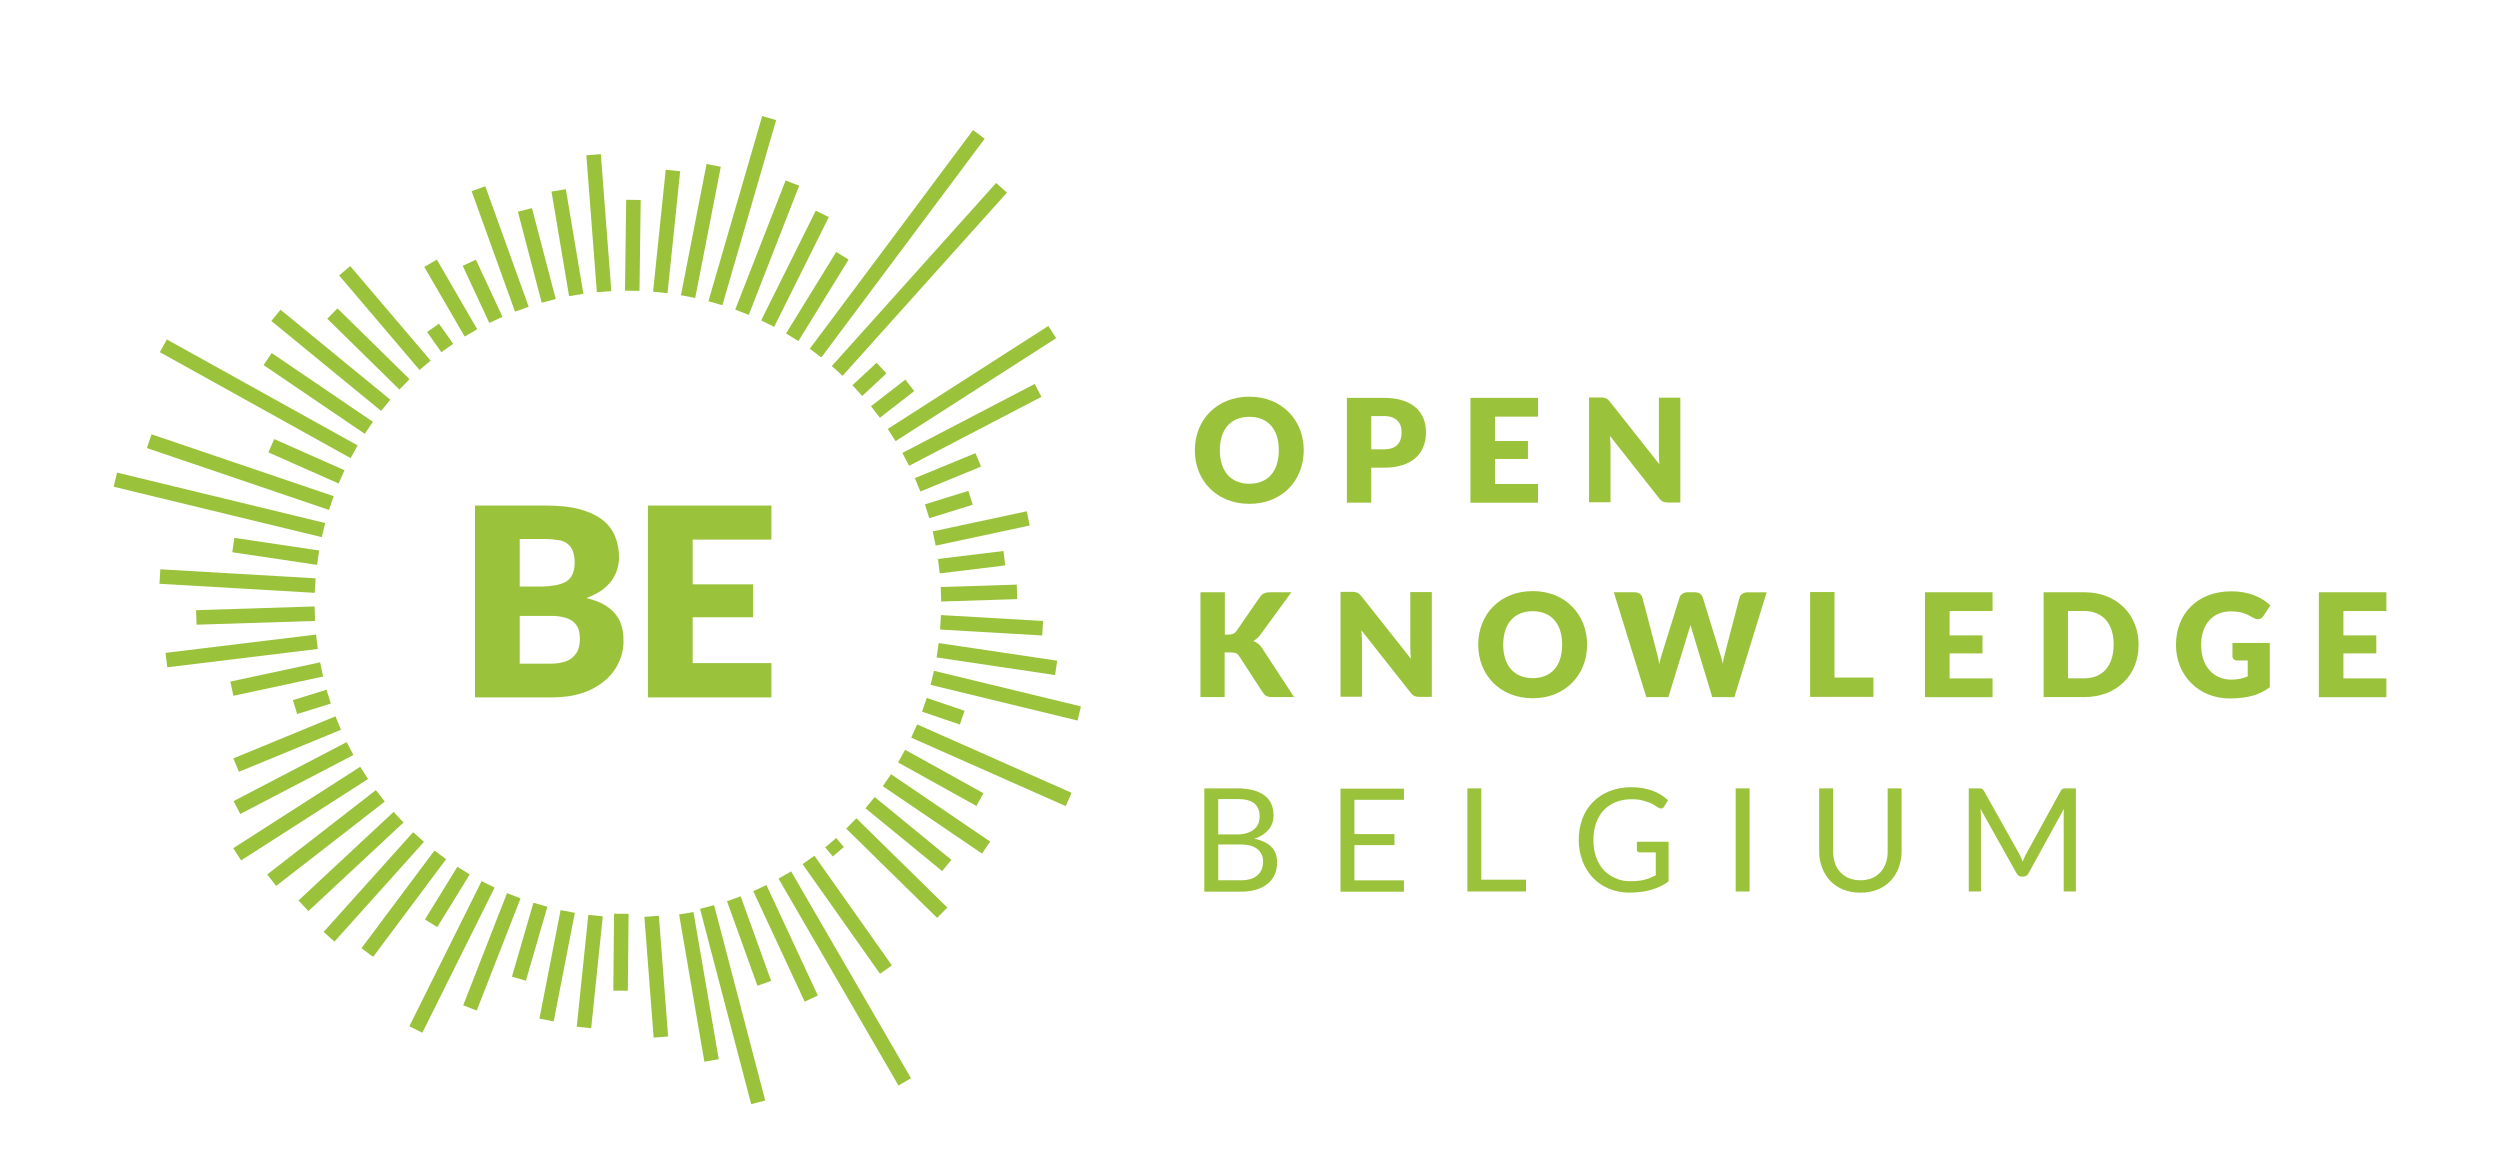
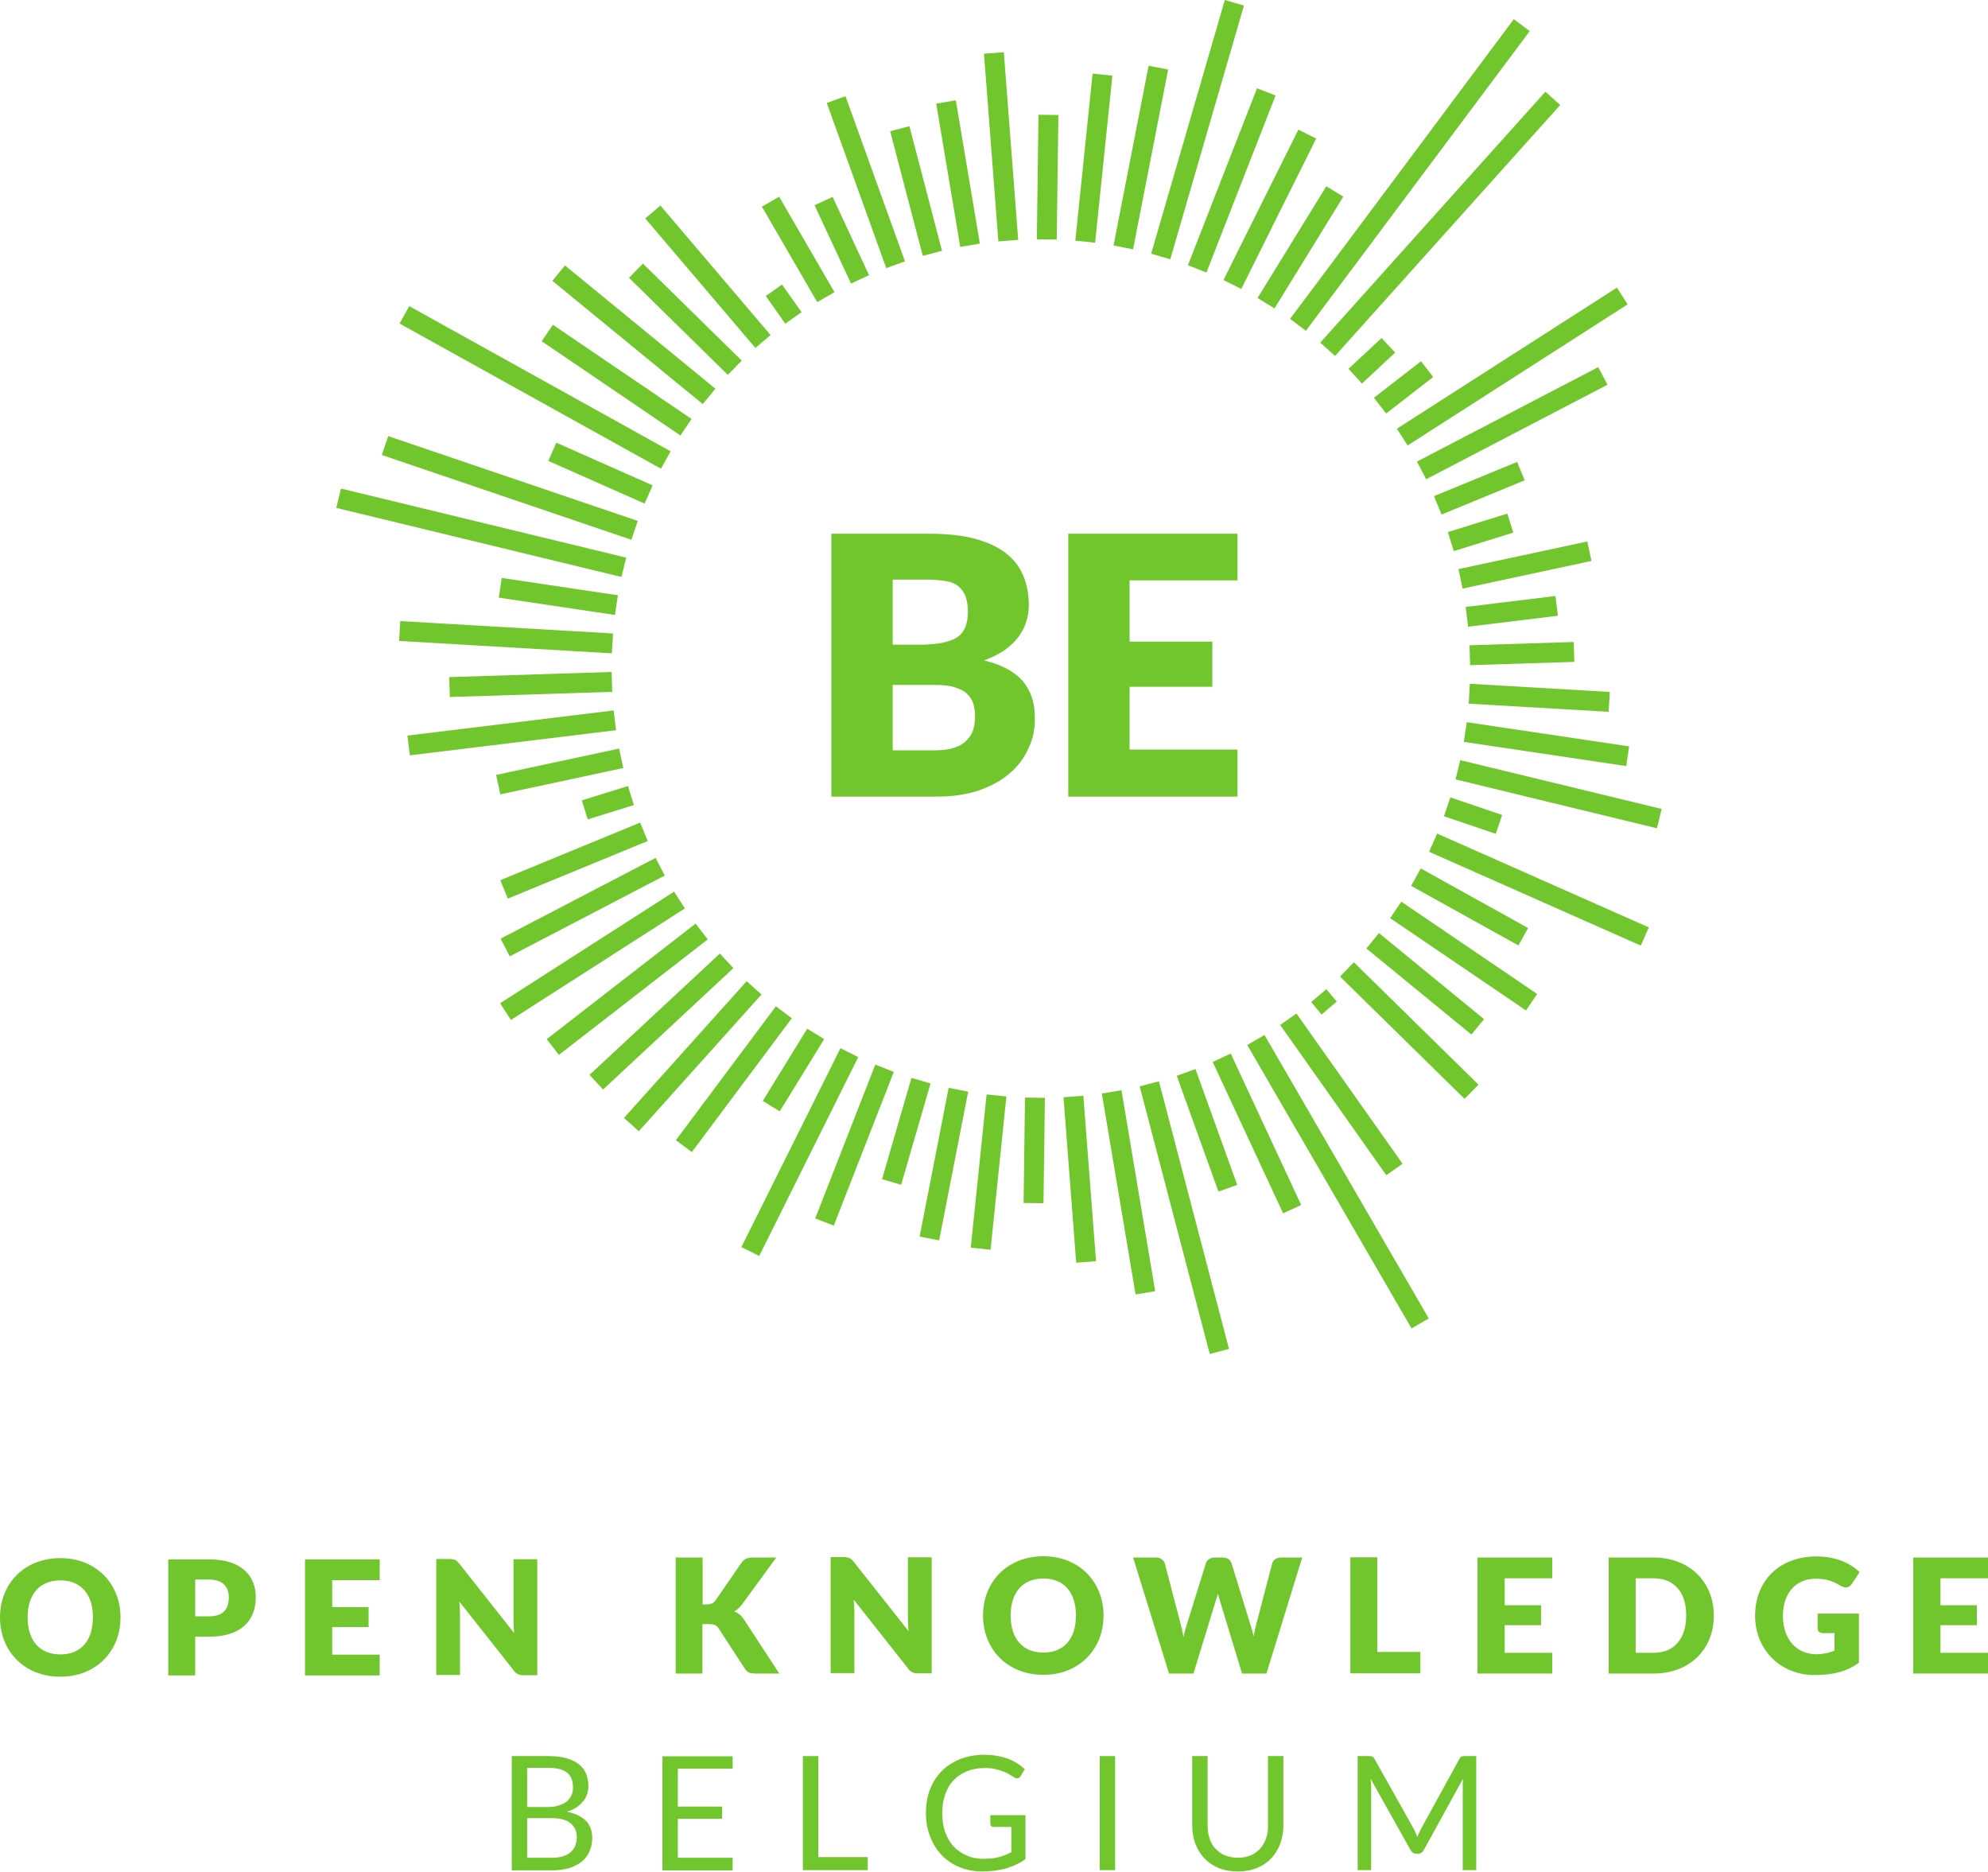
- <svg xmlns="http://www.w3.org/2000/svg" id="Layer_1" data-name="Layer 1" viewBox="0 0 2200 1030.11">
-   <defs>
-     <style>.fill-target{fill:#9bc23b;}</style>
-   </defs>
-   <path class="fill-target" d="M722.74,314.57l-10.12-7.7c1.79-2.2,143.68-192.45,143.68-192.45l10.24,7.65C865.1,124,723.3,313.81,722.74,314.57" />
-   <rect class="fill-target" x="677.12" y="254.57" width="84.25" height="12.78" transform="translate(119.92 736.6) rotate(-58.38)" />
-   <rect class="fill-target" x="645.64" y="230.13" width="107.91" height="12.78" transform="translate(176.11 757.43) rotate(-63.54)" />
-   <rect class="fill-target" x="614.12" y="211.57" width="122.02" height="12.78" transform="translate(226.62 767.63) rotate(-68.68)" />
-   <rect class="fill-target" x="568.34" y="178.96" width="169.67" height="12.78" transform="translate(293.09 760.96) rotate(-73.81)" />
-   <rect class="fill-target" x="557.94" y="196.88" width="117.62" height="12.78" transform="translate(299.06 769.63) rotate(-78.95)" />
-   <rect class="fill-target" x="532.64" y="197.29" width="107.87" height="12.78" transform="translate(323.53 766.13) rotate(-84.08)" />
-   <rect class="fill-target" x="516.86" y="209.49" width="80.01" height="12.78" transform="translate(333.55 769.8) rotate(-89.23)" />
-   <rect class="fill-target" x="520.6" y="135.95" width="12.78" height="120.88" transform="translate(-13.47 40.85) rotate(-4.38)" />
-   <rect class="fill-target" x="492.95" y="166.93" width="12.78" height="93.34" transform="translate(-28.46 85.58) rotate(-9.53)" />
-   <rect class="fill-target" x="466.01" y="183.42" width="12.78" height="82.73" transform="translate(-41.52 126.93) rotate(-14.67)" />
-   <rect class="fill-target" x="433.75" y="162.72" width="12.78" height="112.73" transform="translate(-48.2 162.12) rotate(-19.81)" />
-   <rect class="fill-target" x="418.29" y="228.65" width="12.78" height="55.46" transform="translate(-68.52 203.12) rotate(-24.96)" />
-   <rect class="fill-target" x="390.28" y="226.85" width="12.78" height="70.86" transform="translate(-78.05 234.25) rotate(-30.09)" />
-   <rect class="fill-target" x="380.94" y="286.53" width="12.78" height="21.74" transform="translate(-100.62 277.97) rotate(-35.24)" />
-   <rect class="fill-target" x="332.29" y="225.25" width="12.78" height="109.2" transform="translate(-100.61 286.09) rotate(-40.38)" />
-   <rect class="fill-target" x="317.82" y="262.65" width="12.78" height="88.94" transform="translate(-122.08 323.3) rotate(-45.53)" />
-   <rect class="fill-target" x="284.73" y="254.67" width="12.78" height="124.88" transform="translate(-138.67 341.29) rotate(-50.67)" />
-   <rect class="fill-target" x="273.67" y="292.38" width="12.78" height="107.7" transform="translate(-163.71 383.34) rotate(-55.81)" />
-   <rect class="fill-target" x="221.3" y="254.92" width="12.78" height="192.02" transform="translate(-189.65 379.59) rotate(-60.95)" />
-   <rect class="fill-target" x="263.27" y="372.15" width="12.78" height="67.65" transform="translate(-210.75 488.01) rotate(-66.1)" />
-   <rect class="fill-target" x="205.05" y="330.85" width="12.78" height="169.28" transform="translate(-249.98 482.06) rotate(-71.24)" />
-   <rect class="fill-target" x="186.7" y="350.04" width="12.78" height="188.47" transform="translate(-284.15 527.34) rotate(-76.38)" />
-   <rect class="fill-target" x="236.23" y="447.46" width="12.78" height="75.43" transform="translate(-273.02 653.63) rotate(-81.52)" />
-   <rect class="fill-target" x="202.65" y="442.91" width="12.78" height="136.89" transform="translate(-313.6 690.32) rotate(-86.67)" />
-   <rect class="fill-target" x="172.71" y="535.32" width="104.34" height="12.78" transform="translate(-16.97 7.36) rotate(-1.81)" />
-   <rect class="fill-target" x="145.97" y="566.41" width="133.43" height="12.78" transform="translate(-67.76 29.95) rotate(-6.95)" />
-   <rect class="fill-target" x="203.12" y="591.19" width="80.77" height="12.78" transform="translate(-119.83 64.3) rotate(-12.1)" />
-   <rect class="fill-target" x="258.9" y="611.26" width="31.03" height="12.78" transform="translate(-170.72 109.07) rotate(-17.24)" />
-   <rect class="fill-target" x="204.1" y="648.43" width="97.16" height="12.78" transform="translate(-230.34 145.57) rotate(-22.39)" />
-   <rect class="fill-target" x="202.12" y="678.31" width="112.27" height="12.78" transform="translate(-287.3 196.97) rotate(-27.54)" />
-   <rect class="fill-target" x="198.17" y="709.6" width="132.75" height="12.78" transform="translate(-344.61 256.05) rotate(-32.67)" />
-   <rect class="fill-target" x="226.35" y="731.08" width="121.04" height="12.78" transform="translate(-391.94 330.81) rotate(-37.82)" />
-   <rect class="fill-target" x="251.67" y="751.79" width="114.36" height="12.78" transform="translate(-433.83 413.73) rotate(-42.96)" />
-   <rect class="fill-target" x="269.95" y="774.07" width="117.98" height="12.78" transform="translate(-471.6 503.94) rotate(-48.09)" />
-   <rect class="fill-target" x="301.68" y="788.84" width="107.33" height="12.78" transform="translate(-494.39 603.88) rotate(-53.23)" />
-   <rect class="fill-target" x="366.41" y="782.95" width="54.46" height="12.78" transform="translate(-484.91 710.83) rotate(-58.39)" />
-   <rect class="fill-target" x="326.37" y="835.65" width="142.7" height="12.78" transform="translate(-533.32 822.8) rotate(-63.53)" />
-   <rect class="fill-target" x="379.83" y="831.19" width="106.03" height="12.78" transform="translate(-504.8 936.15) rotate(-68.67)" />
-   <rect class="fill-target" x="432.23" y="822.31" width="67.75" height="12.78" transform="translate(-459.73 1045.12) rotate(-73.8)" />
-   <rect class="fill-target" x="441.6" y="843.37" width="97.31" height="12.78" transform="translate(-437.69 1168.14) rotate(-78.95)" />
-   <rect class="fill-target" x="469.47" y="848.49" width="98.96" height="12.78" transform="translate(-384.86 1282.96) rotate(-84.08)" />
-   <rect class="fill-target" x="514.44" y="834.56" width="67.69" height="12.78" transform="matrix(0.01, -1, 1, 0.01, -299.99, 1377.83)" />
-   <rect class="fill-target" x="571.14" y="806.18" width="12.78" height="106.56" transform="translate(-63.98 46.64) rotate(-4.38)" />
-   <rect class="fill-target" x="602.45" y="802.46" width="12.78" height="130.86" transform="matrix(0.99, -0.17, 0.17, 0.99, -135.24, 112.73)" />
-   <rect class="fill-target" x="638.3" y="795.29" width="12.78" height="177.68" transform="translate(-202.87 192.07) rotate(-14.67)" />
-   <rect class="fill-target" x="652.83" y="788.53" width="12.78" height="79.06" transform="translate(-241.66 272.48) rotate(-19.81)" />
-   <rect class="fill-target" x="684.93" y="776.46" width="12.78" height="107.24" transform="translate(-285.67 369.15) rotate(-24.95)" />
-   <rect class="fill-target" x="737" y="755.86" width="12.78" height="210.41" transform="translate(-331.58 488.9) rotate(-30.1)" />
-   <rect class="fill-target" x="739.16" y="745.88" width="12.78" height="118.14" transform="translate(-327.84 577.72) rotate(-35.24)" />
-   <polygon class="fill-target" points="732.85 753.67 726.14 745.7 735.88 737.42 742.58 745.39 732.85 753.67" />
-   <rect class="fill-target" x="782.75" y="707.93" width="12.78" height="112.15" transform="translate(-308.89 791.85) rotate(-45.53)" />
-   <rect class="fill-target" x="793" y="690.34" width="12.78" height="87.23" transform="translate(-274.97 887.12) rotate(-50.67)" />
-   <rect class="fill-target" x="817.7" y="663.4" width="12.78" height="105.49" transform="translate(-231.36 995.45) rotate(-55.81)" />
-   <rect class="fill-target" x="821.51" y="645.17" width="12.78" height="78.84" transform="translate(-172.53 1076.02) rotate(-60.96)" />
-   <rect class="fill-target" x="866.07" y="599.08" width="12.78" height="148.72" transform="translate(-96.72 1198.23) rotate(-66.1)" />
-   <rect class="fill-target" x="823.74" y="608.36" width="12.78" height="35.15" transform="translate(-29.44 1210.77) rotate(-71.25)" />
-   <path class="fill-target" d="M948.24,634.07s-125.66-30.47-129.36-31.4l3-12.35,129.34,31.33Z" />
-   <rect class="fill-target" x="870.91" y="527.3" width="12.78" height="105.44" transform="translate(174.34 1362.28) rotate(-81.53)" />
-   <rect class="fill-target" x="866.26" y="505.25" width="12.78" height="90.03" transform="translate(272.57 1389.45) rotate(-86.67)" />
-   <rect class="fill-target" x="828.03" y="515.48" width="66.96" height="12.78" transform="translate(-16.07 27.5) rotate(-1.81)" />
-   <rect class="fill-target" x="825.96" y="488.35" width="58.09" height="12.78" transform="translate(-53.58 107.09) rotate(-6.95)" />
-   <rect class="fill-target" x="821.15" y="458.61" width="84.63" height="12.78" transform="translate(-78.25 191.21) rotate(-12.09)" />
-   <rect class="fill-target" x="814.94" y="437.62" width="40.01" height="12.78" transform="translate(-94.11 267.56) rotate(-17.25)" />
-   <rect class="fill-target" x="805.3" y="409.28" width="57.73" height="12.78" transform="translate(-95.43 348.91) rotate(-22.38)" />
-   <rect class="fill-target" x="789.62" y="367.5" width="131.32" height="12.78" transform="translate(-75.97 437.65) rotate(-27.53)" />
-   <rect class="fill-target" x="771.38" y="331.13" width="167.88" height="12.78" transform="translate(-46.87 515.11) rotate(-32.67)" />
-   <rect class="fill-target" x="766.38" y="344.51" width="38.23" height="12.78" transform="translate(-50.18 555.29) rotate(-37.82)" />
-   <path class="fill-target" d="M758.75,348.43,750.14,339c2.05-1.86,21.24-19.77,21.24-19.77l8.71,9.36S759.2,348,758.75,348.43" />
-   <rect class="fill-target" x="700.78" y="239.46" width="216.53" height="12.78" transform="translate(85.74 683.84) rotate(-48.1)" />
-   <path class="fill-target" d="M540.69,539.33q-8-9.06-24.64-13.05a65.2,65.2,0,0,0,13-6.52,42.42,42.42,0,0,0,8.94-8.45,34.82,34.82,0,0,0,6.76-20.77,47.51,47.51,0,0,0-3.62-18.84,35,35,0,0,0-11.35-14.5c-5.07-3.86-11.84-7-20.05-9.18s-18.11-3.14-29.71-3.14H418V613.72h67.39c10.14,0,19.08-1.21,27-3.86A60,60,0,0,0,532.23,599a44.52,44.52,0,0,0,12.32-16.19,42.63,42.63,0,0,0,4.11-20C548.66,553.09,546,545.37,540.69,539.33Zm-83.33-65H480.3a74.23,74.23,0,0,1,11.36,1,15.14,15.14,0,0,1,12.56,9.9,31.29,31.29,0,0,1,1.44,10.15,24.46,24.46,0,0,1-1.93,10.14,14.09,14.09,0,0,1-5.55,6.28,29.83,29.83,0,0,1-8.94,3.14,77,77,0,0,1-11.59,1.21H457.36ZM509.29,570a16.79,16.79,0,0,1-3.87,7,18,18,0,0,1-7.73,5.07,38.55,38.55,0,0,1-12.8,1.93H457.36V542h27.29A43.22,43.22,0,0,1,497,543.43a21.14,21.14,0,0,1,7.73,3.87,16.37,16.37,0,0,1,4.35,6.28,31.17,31.17,0,0,1,1.2,8.45A30.13,30.13,0,0,1,509.29,570Z" />
-   <polygon class="fill-target" points="678.85 474.84 678.85 444.88 570.16 444.88 570.16 613.72 678.85 613.72 678.85 583.53 609.53 583.53 609.53 543.19 662.67 543.19 662.67 514.21 609.53 514.21 609.53 474.84 678.85 474.84" />
-   <path class="fill-target" d="M1099.46,443.39c-28.76,0-48-20.42-48-47.15s19.24-47.15,48-47.15c28.6,0,47.83,20.6,47.83,47.15S1128.23,443.39,1099.46,443.39Zm0-76.59c-16.51,0-26,11.06-26,29.44,0,18.56,9.7,29.45,26,29.45s25.88-10.89,25.88-29.45C1125.51,377.86,1115.8,366.8,1099.46,366.8Z" />
-   <path class="fill-target" d="M1206.7,411.56v30.81h-21.45V350.11h32.51c25.88,0,37.11,13.11,37.11,30.13,0,18.39-11.57,31.32-37.11,31.32Zm0-16.17h11.06c11.07,0,15.66-5.61,15.66-15.15,0-8.34-4.93-14.12-15.66-14.12H1206.7Z" />
-   <path class="fill-target" d="M1353.43,350.11v16.52h-37.79v21.44h28.94V403.9h-28.94v22h37.79v16.51H1294V350.11Z" />
-   <path class="fill-target" d="M1416.58,353.35l43.74,55.32c-.34-3.57-.51-7-.51-9.87V349.94h18.9V442.2h-11.07c-3.23,0-5.44-.85-7.49-3.57l-43.4-55c.17,3.23.51,6.3.51,9V442h-18.9V349.77h11.24C1413.17,350.11,1414.37,350.63,1416.58,353.35Z" />
-   <path class="fill-target" d="M1077.68,558.46h3.4c3.23,0,5.45-1,6.81-2.89l20.77-30.13c2.21-3.24,4.93-4.26,9.19-4.26h18.55l-27.23,37.28a19.15,19.15,0,0,1-6.3,5.62,14.9,14.9,0,0,1,8,6.64l27.91,42.72h-19.06c-4.94,0-6.64-1.36-8.34-3.91l-20.94-32.18c-1.53-2.38-3.57-3.23-7.66-3.23h-5.1v39.32H1056.4V521.18h21.45v37.28Z" />
-   <path class="fill-target" d="M1197.85,524.42l43.75,55.32c-.35-3.58-.52-7-.52-9.87V521H1260v92.26h-11.07c-3.23,0-5.44-.85-7.49-3.57l-43.4-55c.17,3.23.51,6.29.51,9V613.1h-18.89V520.84h11.23C1194.44,521.18,1195.47,521.69,1197.85,524.42Z" />
-   <path class="fill-target" d="M1348.83,614.46c-28.76,0-48-20.42-48-47.15s19.24-47.15,48-47.15c28.6,0,47.83,20.6,47.83,47.15S1377.43,614.46,1348.83,614.46Zm0-76.6c-16.51,0-26,11.07-26,29.45,0,18.56,9.7,29.45,26,29.45s25.87-10.89,25.87-29.45C1374.7,548.93,1365.17,537.86,1348.83,537.86Z" />
-   <path class="fill-target" d="M1420.15,521.18h18c3.74,0,6.29,1.88,7.14,4.6l12.6,48.17a76.26,76.26,0,0,1,2.21,10.55,102.31,102.31,0,0,1,2.9-10.55l15-48.17c.68-2.38,3.4-4.6,7-4.6h6.29c3.75,0,6.13,1.71,7.15,4.6L1513.26,574a65.45,65.45,0,0,1,2.72,10c.69-3.74,1.37-7.15,2.22-10l12.59-48.17c.68-2.55,3.41-4.6,7-4.6h16.85l-28.42,92.26h-19.41l-17.36-57.19c-.51-1.7-1.19-3.92-1.87-6.3a46.66,46.66,0,0,1-1.87,6.3l-17.54,57.19h-19.4Z" />
-   <path class="fill-target" d="M1614.37,596.25h34.21v17h-55.66V521h21.45Z" />
-   <path class="fill-target" d="M1753.44,521.18v16.51h-37.79v21.45h28.94V575h-28.94v22h37.79v16.51H1694V521.18Z" />
-   <path class="fill-target" d="M1834.12,613.44h-35.74V521.18h35.74c28.6,0,47.83,19.58,47.83,46.13C1882.12,593.87,1862.89,613.44,1834.12,613.44Zm0-75.75h-14.3v59.24h14.3c16.34,0,25.87-11.23,25.87-29.62C1860.16,548.93,1850.46,537.69,1834.12,537.69Z" />
-   <path class="fill-target" d="M1978,595.23v-14h-9.19c-2.72,0-4.25-1.53-4.25-3.75V565.78h32.85v39c-9.36,7-20.26,9.87-35.41,9.87-26.89,0-47.15-20.08-47.15-47.15,0-27.57,19.07-47.15,48.69-47.15,15.49,0,26.89,5.28,34.38,12.43l-6.13,9.36A6.05,6.05,0,0,1,1987,545a9.33,9.33,0,0,1-3.92-1.19c-6.81-4.08-11.57-5.79-20.08-5.79-16,0-26,11.75-26,29.45,0,19.58,11.41,30.64,26.9,30.64A38.54,38.54,0,0,0,1978,595.23Z" />
-   <path class="fill-target" d="M2100,521.18v16.51h-37.79v21.45h28.94V575h-28.94v22H2100v16.51h-59.41V521.18Z" />
-   <path class="fill-target" d="M1059.8,784.51V693.78h28.94a51.61,51.61,0,0,1,14.47,1.71,28.12,28.12,0,0,1,9.87,4.76,17.89,17.89,0,0,1,5.79,7.49,26.17,26.17,0,0,1,1.87,9.87,20.57,20.57,0,0,1-1,6.47,17.9,17.9,0,0,1-3.23,5.79,24.43,24.43,0,0,1-5.28,4.77,30.35,30.35,0,0,1-7.49,3.4c6.64,1.36,11.57,3.74,15,7.15s5.1,8,5.1,13.62a26.54,26.54,0,0,1-2,10.55,20.68,20.68,0,0,1-6.13,8.17,29.58,29.58,0,0,1-10,5.28,46.69,46.69,0,0,1-13.45,1.87H1059.8Zm12.26-50.22h16.17a29,29,0,0,0,9-1.19,20,20,0,0,0,6.3-3.23,13.09,13.09,0,0,0,3.74-4.94,15.39,15.39,0,0,0,1.2-6.3c0-5.27-1.54-9.19-4.77-11.74s-8.17-3.74-15-3.74h-16.68v31.14Zm0,8.86v31.49h19.57a28.06,28.06,0,0,0,9-1.2,15.14,15.14,0,0,0,6.12-3.4,12.6,12.6,0,0,0,3.58-5.11,20.86,20.86,0,0,0,1.19-6.63,13.61,13.61,0,0,0-4.94-11.07c-3.23-2.72-8.34-4.08-15-4.08Z" />
-   <path class="fill-target" d="M1235.47,693.78v10.05h-43.58V734h35.24v9.71h-35.24v31h43.58v10h-55.83V694h55.83Z" />
-   <path class="fill-target" d="M1303.55,774.13h39.32v10.38H1291.3V693.78h12.25Z" />
-   <path class="fill-target" d="M1434.62,775.49c2.38,0,4.77-.17,6.81-.34a31.84,31.84,0,0,0,5.79-1,35.82,35.82,0,0,0,5.1-1.71c1.54-.68,3.24-1.36,4.77-2.21V750.13H1443a2.33,2.33,0,0,1-1.87-.69,2.18,2.18,0,0,1-.68-1.7v-7h27.91v34.9a37.71,37.71,0,0,1-7.14,4.25,54,54,0,0,1-7.83,3.07,65,65,0,0,1-9,1.87,96.58,96.58,0,0,1-10.38.68,47.33,47.33,0,0,1-18-3.4,40.63,40.63,0,0,1-14.13-9.54,44.4,44.4,0,0,1-9.19-14.63,54.86,54.86,0,0,1-.17-37.62,42.15,42.15,0,0,1,9.36-14.64,43.42,43.42,0,0,1,14.64-9.53,52.85,52.85,0,0,1,19.23-3.41,61.55,61.55,0,0,1,10,.85,55.49,55.49,0,0,1,8.51,2.22,42.2,42.2,0,0,1,7.32,3.57,54.5,54.5,0,0,1,6.29,4.77l-3.4,5.61a3.08,3.08,0,0,1-2.72,1.71,4.08,4.08,0,0,1-2.22-.69c-1-.51-2.21-1.36-3.57-2.21a24.65,24.65,0,0,0-4.77-2.38q-2.81-1-6.64-2a36.1,36.1,0,0,0-9-.85,35.55,35.55,0,0,0-13.78,2.55,30.42,30.42,0,0,0-10.56,7.15,30.92,30.92,0,0,0-6.64,11.23,45.09,45.09,0,0,0-2.38,14.81,46.76,46.76,0,0,0,2.38,15.32,34.7,34.7,0,0,0,6.81,11.41,30.54,30.54,0,0,0,10.56,7.14A29.31,29.31,0,0,0,1434.62,775.49Z" />
-   <path class="fill-target" d="M1539.65,784.51h-12.26V693.78h12.26Z" />
-   <path class="fill-target" d="M1637.35,774.64a26.23,26.23,0,0,0,10-1.88,21.28,21.28,0,0,0,7.49-5.27,24,24,0,0,0,4.77-8.17,29.59,29.59,0,0,0,1.53-10.39V693.78h12.26v55.15a41.15,41.15,0,0,1-2.56,14.64,34.8,34.8,0,0,1-7.15,11.58,32.11,32.11,0,0,1-11.4,7.66,38.83,38.83,0,0,1-15.15,2.72,39.42,39.42,0,0,1-15.15-2.72,32.11,32.11,0,0,1-11.4-7.66,34.8,34.8,0,0,1-7.15-11.58,40.49,40.49,0,0,1-2.56-14.64V693.78h12.26v55.15a33.34,33.34,0,0,0,1.53,10.39,20.71,20.71,0,0,0,4.77,8.17,22.94,22.94,0,0,0,7.49,5.27A27.36,27.36,0,0,0,1637.35,774.64Z" />
-   <path class="fill-target" d="M1778.63,754.89c.51,1.19.85,2.21,1.36,3.41a20,20,0,0,1,1.36-3.41c.51-1,1-2.21,1.54-3.23l30.63-55.83a3.25,3.25,0,0,1,1.71-1.71,8.28,8.28,0,0,1,2.55-.34h9v90.73h-10.72V714.89c0-1,.17-2,.17-3.06l-31.15,56.68a5,5,0,0,1-4.43,2.89H1779a5,5,0,0,1-4.42-2.89l-31.84-56.85c.17,1,.17,2.21.34,3.23,0,1,.18,2,.18,2.89v66.73H1732.5V693.78h9a10.38,10.38,0,0,1,2.56.34,4,4,0,0,1,1.7,1.71l31.32,55.83C1777.61,752.68,1778.12,753.7,1778.63,754.89Z" />
+ <svg xmlns="http://www.w3.org/2000/svg" version="1.1" viewBox="196.837 248.84 1600.003 1506.12">
+   <style type="text/css">
+     .fill-target {fill: #70c62c;}
+   </style>
+   <g transform="matrix(1.333333, 0, 0, -1.333333, 0, 2000)" id="g10">
+     <g transform="scale(0.1)" id="g12">
+       <path id="path14" class="fill-target" d="m 9358.7,11136.9 -95.09,72.4 c 16.81,20.6 1350.29,1808.6 1350.29,1808.6 l 96.2,-71.9 c -13.4,-18 -1346.08,-1801.9 -1351.4,-1809.1" />
+       <path id="path16" class="fill-target" d="m 9169.46,11272.1 -102.27,62.9 415.15,674.3 102.27,-63 -415.15,-674.2" />
+       <path id="path18" class="fill-target" d="m 8968.96,11389.7 -107.54,53.6 452.12,907.7 107.51,-53.5 -452.09,-907.8" />
+       <path id="path20" class="fill-target" d="m 8758.69,11489 -111.89,43.6 417.16,1068.2 111.87,-43.7 -417.14,-1068.1" />
+       <path id="path22" class="fill-target" d="m 8540.33,11568.9 -115.34,33.5 444.62,1531.3 115.34,-33.5 -444.62,-1531.3" />
+       <path id="path24" class="fill-target" d="m 8315.71,11629 -117.88,23 211.81,1084.9 117.87,-23 -211.8,-1084.9" />
+       <path id="path26" class="fill-target" d="m 8086.66,11668.7 -119.46,12.4 104.26,1008.4 119.45,-12.4 -104.25,-1008.4" />
+       <path id="path28" class="fill-target" d="m 7854.91,11687.7 -120.1,1.6 9.99,751.9 120.1,-1.6 -9.99,-751.9" />
+       <path id="path30" class="fill-target" d="m 7502.68,11676.7 -86.82,1132.6 119.74,9.2 86.81,-1132.7 -119.73,-9.1" />
+       <path id="path32" class="fill-target" d="m 7272.59,11643.3 -145.16,865.1 118.44,19.9 145.16,-865.1 -118.44,-19.9" />
+       <path id="path34" class="fill-target" d="m 7046.34,11589.5 -196.84,752.1 116.18,30.4 196.85,-752.1 -116.19,-30.4" />
+       <path id="path36" class="fill-target" d="m 6825.93,11515.5 -359.04,996.8 113.01,40.7 359.03,-996.7 -113,-40.8" />
+       <path id="path38" class="fill-target" d="m 6613.07,11422.2 -219.92,472.5 108.89,50.7 219.9,-472.6 -108.87,-50.6" />
+       <path id="path40" class="fill-target" d="m 6409.34,11310.1 -333.93,576.2 103.92,60.2 333.92,-576.2 -103.91,-60.2" />
+       <path id="path42" class="fill-target" d="m 6216.51,11180.1 -117.9,166.9 98.1,69.3 117.89,-166.9 -98.09,-69.3" />
+       <path id="path44" class="fill-target" d="m 6036.07,11033.5 -664.84,781.7 91.48,77.8 664.85,-781.7 -91.49,-77.8" />
+       <path id="path46" class="fill-target" d="m 5869.56,10871.2 -596.46,585.7 84.15,85.6 596.45,-585.6 -84.14,-85.7" />
+       <path id="path48" class="fill-target" d="m 5718.25,10694.7 -907.77,743.9 76.12,92.9 907.77,-743.9 -76.12,-92.9" />
+       <path id="path50" class="fill-target" d="m 5583.34,10505.3 -837.2,568.8 67.49,99.3 837.19,-568.7 -67.48,-99.4" />
+       <path id="path52" class="fill-target" d="m 5465.98,10304.6 -1577.62,876.2 58.32,105 1577.61,-876.2 -58.31,-105" />
+       <path id="path54" class="fill-target" d="m 5367.06,10094.2 -581.23,257.6 48.67,109.8 581.21,-257.6 -48.65,-109.8" />
+       <path id="path56" class="fill-target" d="m 5287.41,9875.76 -1506.34,511.64 38.62,113.8 1506.36,-511.72 -38.64,-113.72" />
+       <path id="path58" class="fill-target" d="m 3506.27,10068.1 1721.43,-416.98 28.25,116.72 -1721.4,416.96 -28.28,-116.7" />
+       <path id="path60" class="fill-target" d="m 5188.33,9421.93 -701.12,104.49 17.71,118.77 701.1,-104.49 -17.69,-118.77" />
+       <path id="path62" class="fill-target" d="m 5169.67,9190.2 -1284.3,74.76 6.98,119.91 1284.31,-74.77 -6.99,-119.9" />
+       <path id="path64" class="fill-target" d="m 4191.72,8926.71 -3.79,120.05 980.12,30.98 3.79,-120.04 -980.12,-30.99" />
+       <path id="path66" class="fill-target" d="m 3950.14,8574.55 -14.53,119.21 1244.73,151.82 14.54,-119.23 -1244.74,-151.8" />
+       <path id="path68" class="fill-target" d="m 4496.37,8338.93 -25.17,117.44 742.18,159.05 25.16,-117.41 -742.17,-159.08" />
+       <path id="path70" class="fill-target" d="m 5023.99,8188.06 -35.59,114.72 278.51,86.39 35.59,-114.73 -278.51,-86.38" />
+       <path id="path72" class="fill-target" d="m 4541.9,7709.88 -45.74,111.05 844.34,347.7 45.73,-111.06 -844.33,-347.69" />
+       <path id="path74" class="fill-target" d="m 4553.43,7361.46 -55.53,106.49 935.64,487.6 55.52,-106.49 -935.63,-487.6" />
+       <path id="path76" class="fill-target" d="m 4560,6977.19 -64.82,101.09 1050.2,673.41 64.83,-101.11 L 4560,6977.19" />
+       <path id="path78" class="fill-target" d="m 4849.96,6766.45 -73.65,94.87 898.68,697.34 73.62,-94.89 -898.65,-697.32" />
+       <path id="path80" class="fill-target" d="m 5116.65,6557.83 -81.84,87.9 786.59,732.31 81.83,-87.89 -786.58,-732.32" />
+       <path id="path82" class="fill-target" d="m 5332.24,6305.79 -89.39,80.24 740.55,825.22 89.38,-80.23 -740.54,-825.23" />
+       <path id="path84" class="fill-target" d="m 5652.22,6179.68 -96.2,71.88 603.68,808.11 96.2,-71.9 -603.68,-808.09" />
+       <path id="path86" class="fill-target" d="m 6182.84,6425.7 -102.27,62.95 268.29,435.85 102.27,-62.95 -268.29,-435.85" />
+       <path id="path88" class="fill-target" d="m 6059.04,5552.85 -107.51,53.53 597.87,1200.42 107.5,-53.53 -597.86,-1200.42" />
+       <path id="path90" class="fill-target" d="m 6509.07,5735.73 -111.87,43.68 362.46,928.2 111.85,-43.68 -362.44,-928.2" />
+       <path id="path92" class="fill-target" d="m 6915.78,5982.7 -115.33,33.5 177.54,611.41 115.33,-33.49 -177.54,-611.42" />
+       <path id="path94" class="fill-target" d="m 7145.21,5646.96 -117.86,23.01 175.21,897.57 117.86,-23.02 -175.21,-897.56" />
+       <path id="path96" class="fill-target" d="m 7455.47,5590.38 -119.47,12.38 95.63,925.1 119.47,-12.37 -95.63,-925.11" />
+       <path id="path98" class="fill-target" d="m 7775.04,5871.2 -120.09,1.62 8.43,636.04 120.12,-1.59 -8.46,-636.07" />
+       <path id="path100" class="fill-target" d="m 7972.43,5512.13 -76.53,998.57 119.74,9.18 76.55,-998.55 -119.76,-9.2" />
+       <path id="path102" class="fill-target" d="m 8330.83,5320.45 -203.54,1212.88 118.45,19.89 203.52,-1212.89 -118.43,-19.88" />
+       <path id="path104" class="fill-target" d="m 8778.59,4961.3 -422.85,1615.41 116.17,30.39 422.85,-1615.4 -116.17,-30.4" />
+       <path id="path106" class="fill-target" d="m 8831.21,5941.31 -251.85,698.98 112.97,40.7 251.85,-698.96 -112.97,-40.72" />
+       <path id="path108" class="fill-target" d="m 9221.6,5809.98 -425.19,913.72 108.9,50.68 425.18,-913.74 -108.89,-50.66" />
+       <path id="path110" class="fill-target" d="m 9996.69,5115.48 -991.63,1710.78 103.9,60.21 991.64,-1710.78 -103.91,-60.21" />
+       <path id="path112" class="fill-target" d="m 9844.38,6040.28 -640.64,906.79 98.07,69.28 640.64,-906.77 -98.07,-69.3" />
+       <path id="path114" class="fill-target" d="m 9453.71,7010.32 -62.97,74.9 91.49,77.8 62.96,-74.9 -91.48,-77.8" />
+       <path id="path116" class="fill-target" d="m 10316.7,6501.18 -752.05,738.38 84.13,85.69 752.02,-738.4 -84.1,-85.67" />
+       <path id="path118" class="fill-target" d="m 10358.1,6889.31 -634.14,519.56 76.12,92.91 634.12,-519.58 -76.1,-92.89" />
+       <path id="path120" class="fill-target" d="m 10687.6,7034.78 -820.11,557.04 67.48,99.35 820.03,-557.04 -67.4,-99.35" />
+       <path id="path122" class="fill-target" d="m 10641.8,7427.16 -647.76,359.7 58.36,105.02 647.7,-359.72 -58.3,-105" />
+       <path id="path124" class="fill-target" d="m 11380.4,7426.22 -1277.8,566.28 48.7,109.79 1277.7,-566.26 -48.6,-109.81" />
+       <path id="path126" class="fill-target" d="m 10505.1,8100.79 -312.8,106.2 38.6,113.73 312.8,-106.22 -38.6,-113.71" />
+       <path id="path128" class="fill-target" d="m 11478,8134.24 c 0,0 -1180.9,286.43 -1215.7,295.13 l 28.4,116.05 c 6.7,-1.63 1215.6,-294.44 1215.6,-294.44 l -28.3,-116.74" />
+       <path id="path130" class="fill-target" d="m 11292.5,8509.78 -980.2,146.02 17.7,118.76 980.2,-146 -17.7,-118.78" />
+       <path id="path132" class="fill-target" d="m 11186.4,8837.25 -844.7,49.2 7,119.9 844.7,-49.19 -7,-119.91" />
+       <path id="path134" class="fill-target" d="m 10350.3,9118.78 -3.8,120.04 629,19.91 3.8,-120.06 -629,-19.89" />
+       <path id="path136" class="fill-target" d="m 10338.1,9350.99 -14.6,119.22 541.9,66.11 14.6,-119.2 -541.9,-66.13" />
+       <path id="path138" class="fill-target" d="m 10305,9581.13 -25.1,117.43 777.7,166.75 25.1,-117.45 -777.7,-166.73" />
+       <path id="path140" class="fill-target" d="m 10251.5,9807.38 -35.6,114.69 359.1,111.53 35.6,-114.76 -359.1,-111.46" />
+       <path id="path142" class="fill-target" d="m 10177.9,10028 -45.7,111 501.7,206.6 45.7,-111 -501.7,-206.6" />
+       <path id="path144" class="fill-target" d="m 10084.8,10241 -55.5,106.5 1094.4,570.4 55.5,-106.5 -1094.4,-570.4" />
+       <path id="path146" class="fill-target" d="m 9973.04,10444.9 -64.82,101.1 1328.08,851.6 64.8,-101.1 -1328.06,-851.6" />
+       <path id="path148" class="fill-target" d="m 9843.42,10637.9 -73.64,94.9 283.82,220.3 73.7,-94.9 -283.88,-220.3" />
+       <path id="path150" class="fill-target" d="m 9697.2,10818.7 -80.95,88.8 c 19.25,17.5 199.6,185.8 199.6,185.8 l 81.83,-87.9 c 0,0 -196.25,-182.7 -200.48,-186.7" />
+       <path id="path152" class="fill-target" d="m 9535,10985.3 -89.39,80.2 1358.99,1514.6 89.4,-80.2 -1359,-1514.6" />
+       <path id="path154" class="fill-target" d="m 7352.73,8736.38 c -6.81,-24.97 -18.15,-45.4 -36.31,-65.84 -18.17,-20.42 -40.87,-36.32 -72.65,-47.66 -31.77,-11.36 -72.64,-18.16 -120.3,-18.16 h -258.78 v 394.97 h 256.51 c 47.67,0 86.26,-4.54 115.77,-13.62 29.5,-9.08 54.48,-20.43 72.63,-36.32 18.16,-15.89 31.79,-36.32 40.86,-59.02 6.82,-24.97 11.36,-49.93 11.36,-79.45 0,-24.97 -2.28,-49.94 -9.09,-74.9 z m -488.04,898.9 h 215.65 c 40.86,0 77.17,-4.53 106.69,-9.07 29.5,-4.54 56.74,-15.89 74.9,-31.78 18.16,-15.89 34.06,-36.32 43.13,-61.3 9.09,-27.23 13.63,-56.74 13.63,-95.33 0,-38.59 -6.81,-70.37 -18.17,-95.34 -11.35,-24.97 -29.5,-45.4 -52.2,-59.02 -22.7,-13.62 -52.22,-22.7 -83.99,-29.51 -31.78,-6.81 -68.1,-9.08 -108.96,-11.35 h -190.68 z m 783.14,-610.62 c -49.94,56.75 -127.12,97.61 -231.54,122.58 47.67,18.16 88.53,38.59 122.58,61.29 34.05,24.97 61.29,49.94 83.99,79.45 20.43,29.51 38.59,59.02 47.67,93.06 11.35,31.79 15.89,65.84 15.89,102.16 0,65.83 -11.35,122.58 -34.05,177.05 -22.7,54.49 -59.02,99.89 -106.69,136.21 -47.67,36.31 -111.23,65.83 -188.4,86.25 -77.19,20.43 -170.25,29.51 -279.21,29.51 H 6494.68 V 8325.51 h 633.33 c 95.33,0 179.32,11.35 254.24,36.32 72.63,24.97 136.19,59.01 186.13,102.14 52.22,43.13 88.53,93.08 115.77,152.09 27.24,56.75 40.86,120.31 38.59,188.41 0,90.8 -24.97,163.44 -74.91,220.19" />
+       <path id="path156" class="fill-target" d="m 8946.26,9630.75 v 281.47 H 7924.77 V 8325.51 h 1021.49 v 283.74 h -651.48 v 379.09 h 499.39 v 272.4 h -499.39 v 370.01 h 651.48" />
+       <path id="path158" class="fill-target" d="m 1840.63,3594.7 c -125.32,0 -197.68,-84 -197.68,-223.5 0,-140.9 73.65,-223.5 197.68,-223.5 124.04,0 196.4,82.6 196.4,223.5 1.29,139.5 -72.36,223.5 -196.4,223.5 z m 0,-581.4 c -218.35,0 -364.35,155 -364.35,357.9 0,202.8 146,357.9 364.35,357.9 217.07,0 363.07,-156.4 363.07,-357.9 0,-201.6 -144.71,-357.9 -363.07,-357.9" />
+       <path id="path160" class="fill-target" d="m 2654.62,3377.6 h 83.98 c 83.99,0 118.87,42.7 118.87,115 0,63.3 -37.47,107.3 -118.87,107.3 h -83.98 z m 0,-122.7 V 3021 h -162.79 v 700.3 h 246.77 c 196.4,0 281.67,-99.5 281.67,-228.7 0,-139.5 -87.86,-237.7 -281.67,-237.7 h -83.98" />
+       <path id="path162" class="fill-target" d="M 3768.36,3721.3 V 3596 h -286.84 v -162.8 h 219.65 V 3313 h -219.65 v -166.6 h 286.84 V 3021 h -450.92 v 700.3 h 450.92 v 0" />
+       <path id="path164" class="fill-target" d="m 4247.71,3696.8 332.05,-419.9 c -2.59,27.1 -3.88,52.9 -3.88,74.9 v 370.8 h 143.42 v -700.3 h -83.98 c -24.55,0 -41.35,6.5 -56.85,27.2 l -329.48,417.3 c 1.3,-24.6 3.88,-47.8 3.88,-68.5 v -374.7 h -143.41 v 700.3 h 85.27 c 27.14,-2.6 36.18,-6.5 52.98,-27.1" />
+       <path id="path166" class="fill-target" d="m 5716.3,3449.6 h 25.84 c 24.55,0 41.35,7.8 51.68,22 l 157.63,228.7 c 16.8,24.5 37.47,32.3 69.77,32.3 h 140.84 l -206.73,-283 c -15.51,-20.6 -31.01,-33.6 -47.81,-42.6 24.55,-9 43.93,-23.3 60.73,-50.4 l 211.89,-324.3 h -144.71 c -37.47,0 -50.39,10.3 -63.31,29.7 l -158.92,244.2 c -11.63,18.1 -27.13,24.6 -58.14,24.6 h -38.76 v -298.5 h -161.51 v 700.3 h 162.8 v -283 h -1.29" />
+       <path id="path168" class="fill-target" d="m 6628.48,3708 332.05,-419.9 c -2.58,27.2 -3.87,53 -3.87,75 v 370.8 h 143.41 v -700.3 h -83.98 c -24.55,0 -41.34,6.5 -56.85,27.1 l -329.47,417.4 c 1.29,-24.6 3.88,-47.8 3.88,-68.5 v -374.7 h -143.42 v 700.3 h 85.27 c 27.14,-2.6 34.89,-6.5 52.98,-27.2" />
+       <path id="path170" class="fill-target" d="m 7774.52,3606 c -125.33,0 -197.68,-84 -197.68,-223.5 0,-140.9 73.64,-223.6 197.68,-223.6 124.03,0 196.39,82.7 196.39,223.6 0,139.5 -72.36,223.5 -196.39,223.5 z m 0,-581.4 c -218.36,0 -364.36,155 -364.36,357.9 0,202.8 146,357.8 364.36,357.8 217.06,0 363.06,-156.3 363.06,-357.8 0,-201.6 -146,-357.9 -363.06,-357.9" />
+       <path id="path172" class="fill-target" d="m 8315.88,3732.6 h 136.96 c 28.42,0 47.8,-14.2 54.26,-34.9 l 95.61,-365.6 c 6.46,-23.3 12.92,-50.4 16.8,-80.1 6.46,29.7 14.21,56.8 21.96,80.1 l 113.71,365.6 c 5.16,18.1 25.84,34.9 52.97,34.9 h 47.8 c 28.43,0 46.52,-12.9 54.27,-34.9 l 112.41,-365.6 c 7.75,-22 15.5,-47.8 20.67,-76.3 5.17,28.5 10.33,54.3 16.79,76.3 l 95.61,365.6 c 5.17,19.4 25.85,34.9 52.98,34.9 h 127.91 l -215.77,-700.3 h -147.29 l -131.79,434.1 c -3.87,13 -9.04,29.8 -14.21,47.8 -3.88,-18 -9.04,-33.6 -14.21,-47.8 l -133.08,-434.1 h -147.3 l -217.06,700.3" />
+       <path id="path174" class="fill-target" d="m 9790.1,3162.8 h 259.7 v -129.2 h -422.5 v 700.3 h 162.8 v -571.1" />
+       <path id="path176" class="fill-target" d="m 10845.7,3732.6 v -125.3 h -286.8 v -162.8 h 219.6 v -120.2 h -219.6 v -166.7 h 286.8 v -125.3 h -450.9 v 700.3 h 450.9" />
+       <path id="path178" class="fill-target" d="m 11458.1,3607.3 h -108.5 v -449.7 h 108.5 c 124.1,0 196.4,85.3 196.4,224.9 1.3,139.5 -72.3,224.8 -196.4,224.8 z m 0,-575 h -271.3 v 700.3 h 271.3 c 217.1,0 363.1,-148.6 363.1,-350.1 1.3,-201.6 -144.7,-350.2 -363.1,-350.2" />
+       <path id="path180" class="fill-target" d="m 12549.9,3170.6 v 105.9 h -69.8 c -20.7,0 -32.3,11.6 -32.3,28.4 v 89.2 h 249.4 v -295.9 c -71.1,-53 -153.8,-74.9 -268.8,-74.9 -204.1,0 -357.9,152.4 -357.9,357.9 0,209.3 144.8,357.9 369.6,357.9 117.5,0 204.1,-40.1 261,-94.4 l -46.6,-71 c -9,-12.9 -21.9,-22 -36.1,-22 -9.1,0 -19.4,3.9 -29.7,9.1 -51.7,31 -87.9,43.9 -152.5,43.9 -121.5,0 -197.7,-89.2 -197.7,-223.5 0,-148.6 86.6,-232.6 204.2,-232.6 42.6,1.3 76.2,9 107.2,22" />
+       <path id="path182" class="fill-target" d="m 13476.3,3732.6 v -125.3 h -286.9 v -162.8 h 219.7 v -120.2 h -219.7 v -166.7 h 286.9 v -125.3 h -450.9 v 700.3 h 450.9" />
+       <path id="path184" class="fill-target" d="m 4658.34,2159.5 v -239 h 148.59 c 27.13,0 49.1,2.6 68.48,9.1 19.38,6.4 34.88,14.2 46.51,25.8 12.92,11.6 21.97,24.5 27.13,38.8 5.17,15.5 9.05,32.3 9.05,50.3 0,36.2 -12.92,63.4 -37.47,84 -24.55,20.7 -63.31,31 -113.7,31 z m 0,67.2 h 122.75 c 25.84,0 49.1,2.6 68.48,9.1 19.38,6.4 34.88,14.2 47.8,24.5 12.92,10.3 21.97,23.3 28.43,37.5 6.46,14.2 9.04,31 9.04,47.8 0,40 -11.63,69.8 -36.18,89.1 -24.54,19.4 -62.01,28.5 -113.69,28.5 h -126.63 v -236.5 z m -93.02,-381.1 v 688.6 h 219.65 c 42.63,0 78.81,-3.9 109.82,-12.9 31.01,-9 55.56,-20.7 74.94,-36.2 19.38,-15.5 34.88,-33.6 43.93,-56.8 9.04,-22 14.21,-47.8 14.21,-75 0,-16.8 -2.59,-33.6 -7.75,-49.1 -5.17,-15.5 -12.92,-29.7 -24.55,-43.9 -10.34,-12.9 -24.55,-25.8 -40.06,-36.2 -16.79,-10.3 -34.88,-19.3 -56.85,-25.8 50.39,-10.3 87.86,-28.4 113.7,-54.3 25.84,-25.8 38.76,-60.7 38.76,-103.3 0,-29.7 -5.16,-55.6 -15.5,-80.1 -10.34,-24.6 -25.84,-45.3 -46.51,-62.1 -20.68,-16.8 -46.52,-31 -76.23,-40 -29.72,-9.1 -64.61,-14.2 -102.07,-14.2 h -245.49 v 1.3" />
+       <path id="path186" class="fill-target" d="M 5898.7,2534.2 V 2458 h -330.76 v -228.7 h 267.45 v -73.6 h -267.45 v -235.2 h 330.76 v -76.2 h -423.79 v 688.6 h 423.79 v 1.3" />
+       <path id="path188" class="fill-target" d="m 6415.52,1924.4 h 298.46 v -78.8 h -391.49 v 688.6 h 93.03 v -609.8" />
+       <path id="path190" class="fill-target" d="m 7410.39,1914 c 18.09,0 36.17,1.3 51.68,2.6 15.5,1.3 29.72,3.9 43.93,7.8 14.21,3.9 27.13,7.7 38.76,12.9 11.63,5.2 24.55,10.3 36.18,16.8 v 152.5 H 7473.7 c -6.46,0 -10.34,1.3 -14.22,5.1 -3.87,3.9 -5.16,7.8 -5.16,12.9 v 53 h 211.89 v -264.8 c -16.8,-13 -34.89,-23.3 -54.27,-32.3 -18.08,-9.1 -38.76,-16.8 -59.43,-23.3 -20.67,-6.5 -43.93,-10.3 -68.48,-14.2 -24.55,-2.6 -50.39,-5.2 -78.81,-5.2 -50.39,0 -95.61,9.1 -136.96,25.9 -41.34,16.8 -77.52,41.3 -107.23,72.3 -29.72,31 -52.98,68.5 -69.78,111.1 -16.79,42.7 -25.83,90.5 -25.83,142.2 0,52.9 7.74,100.7 24.54,143.4 16.8,42.6 40.05,80.1 71.07,111.1 31.01,31 67.18,54.2 111.11,72.3 43.93,16.8 91.73,25.9 146,25.9 27.13,0 52.97,-2.6 76.23,-6.5 23.26,-3.9 45.22,-10.3 64.6,-16.8 20.67,-7.7 38.76,-16.8 55.56,-27.1 16.8,-10.4 32.3,-23.3 47.8,-36.2 l -25.84,-42.6 c -5.16,-9.1 -12.92,-12.9 -20.67,-12.9 -5.17,0 -10.33,1.2 -16.79,5.1 -7.76,3.9 -16.8,10.4 -27.14,16.8 -10.33,6.5 -21.96,12.9 -36.17,18.1 -14.22,5.2 -31.01,10.3 -50.39,15.5 -19.38,5.2 -42.64,6.5 -68.48,6.5 -38.76,0 -73.65,-6.5 -104.66,-19.4 -31,-12.9 -58.14,-31 -80.1,-54.3 -21.97,-23.2 -38.76,-51.7 -50.39,-85.3 -11.63,-33.5 -18.09,-71 -18.09,-112.4 0,-43.9 6.46,-82.6 18.09,-116.2 12.92,-33.6 29.72,-63.3 51.68,-86.6 21.97,-23.3 49.1,-41.4 80.11,-54.3 25.84,-12.9 60.72,-19.4 96.9,-19.4" />
+       <path id="path192" class="fill-target" d="m 8207.57,1845.6 h -93.02 v 688.6 h 93.02 v -688.6" />
+       <path id="path194" class="fill-target" d="m 8949.2,1920.5 c 28.43,0 54.27,5.2 76.23,14.2 21.97,9.1 41.35,23.3 56.86,40.1 15.5,16.8 27.13,37.4 36.17,62 9.05,24.5 11.63,50.4 11.63,78.8 v 418.6 h 93.03 v -418.6 c 0,-40 -6.46,-76.2 -19.38,-111.1 -12.92,-33.6 -31.01,-63.3 -54.27,-87.9 -23.25,-24.5 -51.68,-43.9 -86.56,-58.1 -33.6,-14.2 -72.36,-20.7 -114.99,-20.7 -42.64,0 -80.11,6.5 -115,20.7 -34.88,14.2 -63.31,33.6 -86.56,58.1 -23.26,24.6 -41.35,54.3 -54.27,87.9 -12.92,33.6 -19.38,71.1 -19.38,111.1 v 418.6 h 93.03 v -418.6 c 0,-28.4 3.87,-55.6 11.63,-78.8 7.75,-23.3 19.38,-45.2 36.17,-62 16.8,-16.8 34.89,-31 56.86,-40.1 21.96,-9 49.09,-14.2 78.8,-14.2" />
+       <path id="path196" class="fill-target" d="m 10021.6,2070.4 c 3.9,-9.1 6.5,-16.8 10.3,-25.9 2.6,9.1 6.5,18.1 10.4,25.9 3.8,7.7 7.7,16.8 11.6,24.5 l 232.6,423.8 c 3.8,7.8 9,11.6 12.9,12.9 3.9,1.3 10.3,2.6 19.4,2.6 h 68.4 v -688.6 h -81.4 V 2352 c 0,6.5 0,14.3 0,22 0,7.8 1.3,15.5 1.3,23.3 L 10070.7,1967 c -7.8,-14.2 -19.4,-21.9 -33.6,-21.9 h -12.9 c -14.2,0 -25.86,7.7 -33.61,21.9 l -241.61,431.6 c 1.29,-7.8 1.29,-16.8 2.58,-24.6 0,-7.7 1.29,-15.5 1.29,-22 v -506.4 h -81.39 v 688.6 h 68.47 c 7.76,0 14.22,-1.3 19.38,-2.6 3.88,-1.3 9.05,-6.4 12.93,-12.9 L 10010,2094.9 c 3.8,-7.7 7.7,-15.5 11.6,-24.5" />
+     </g>
+   </g>
</svg>
